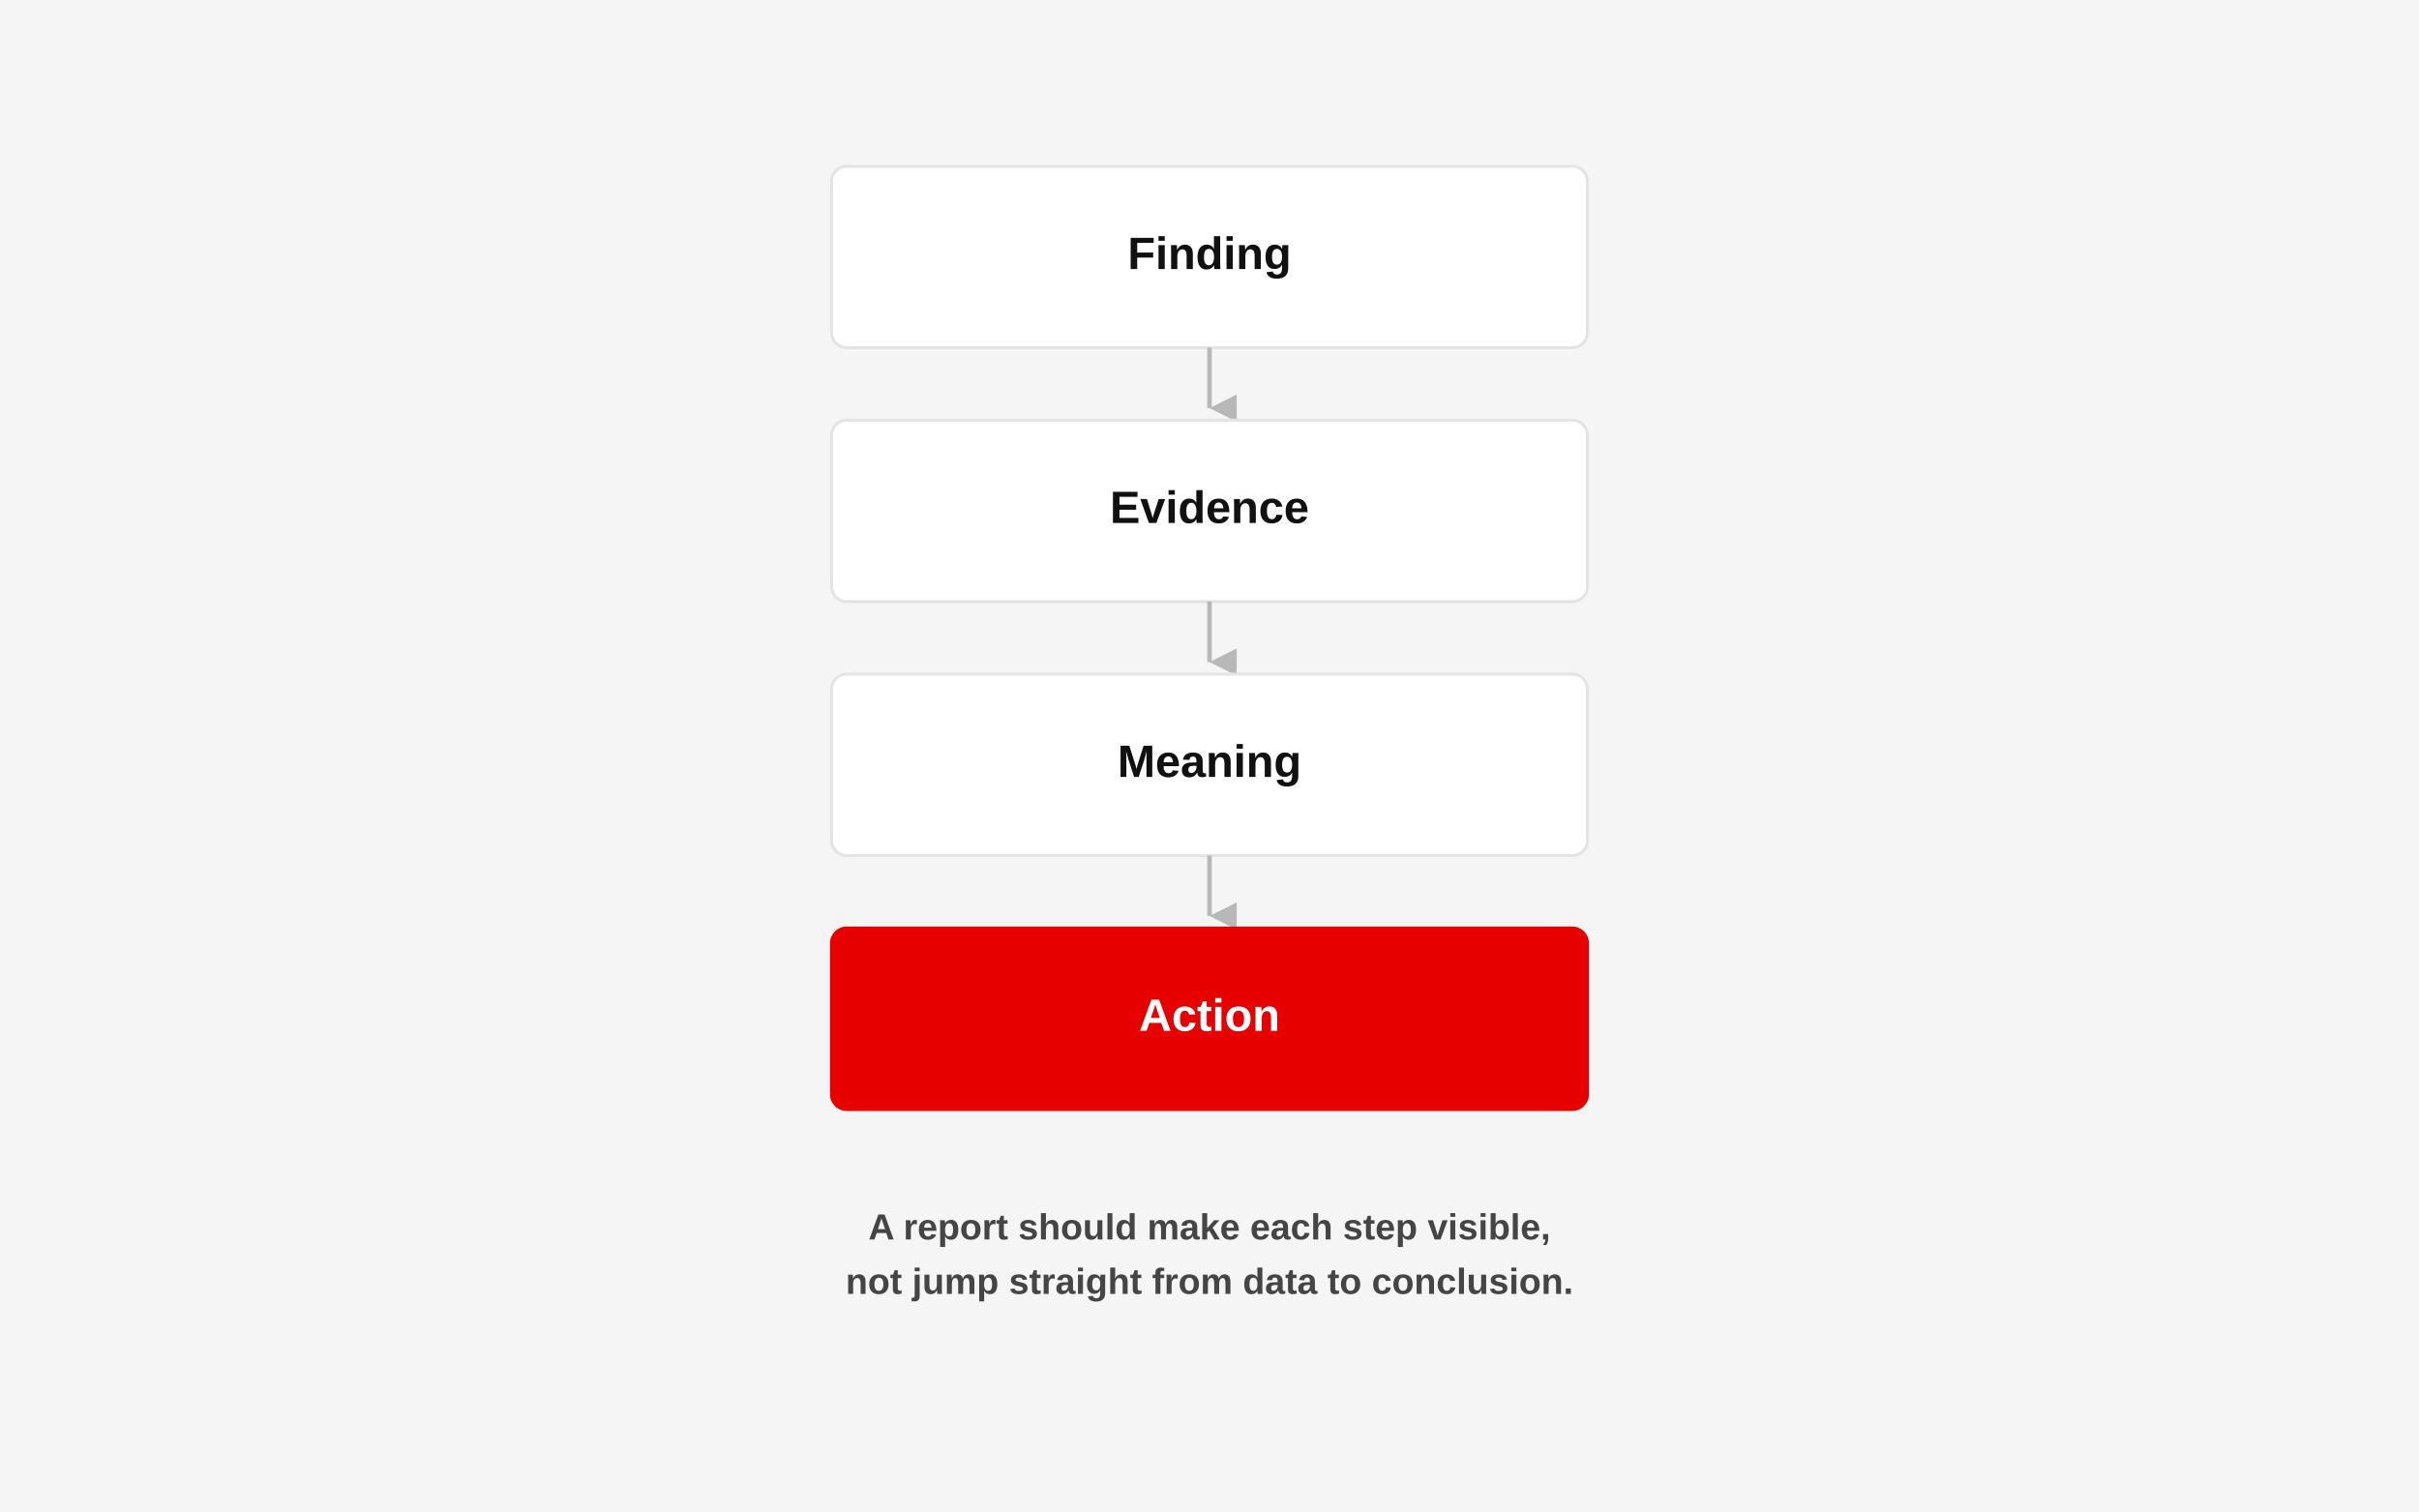
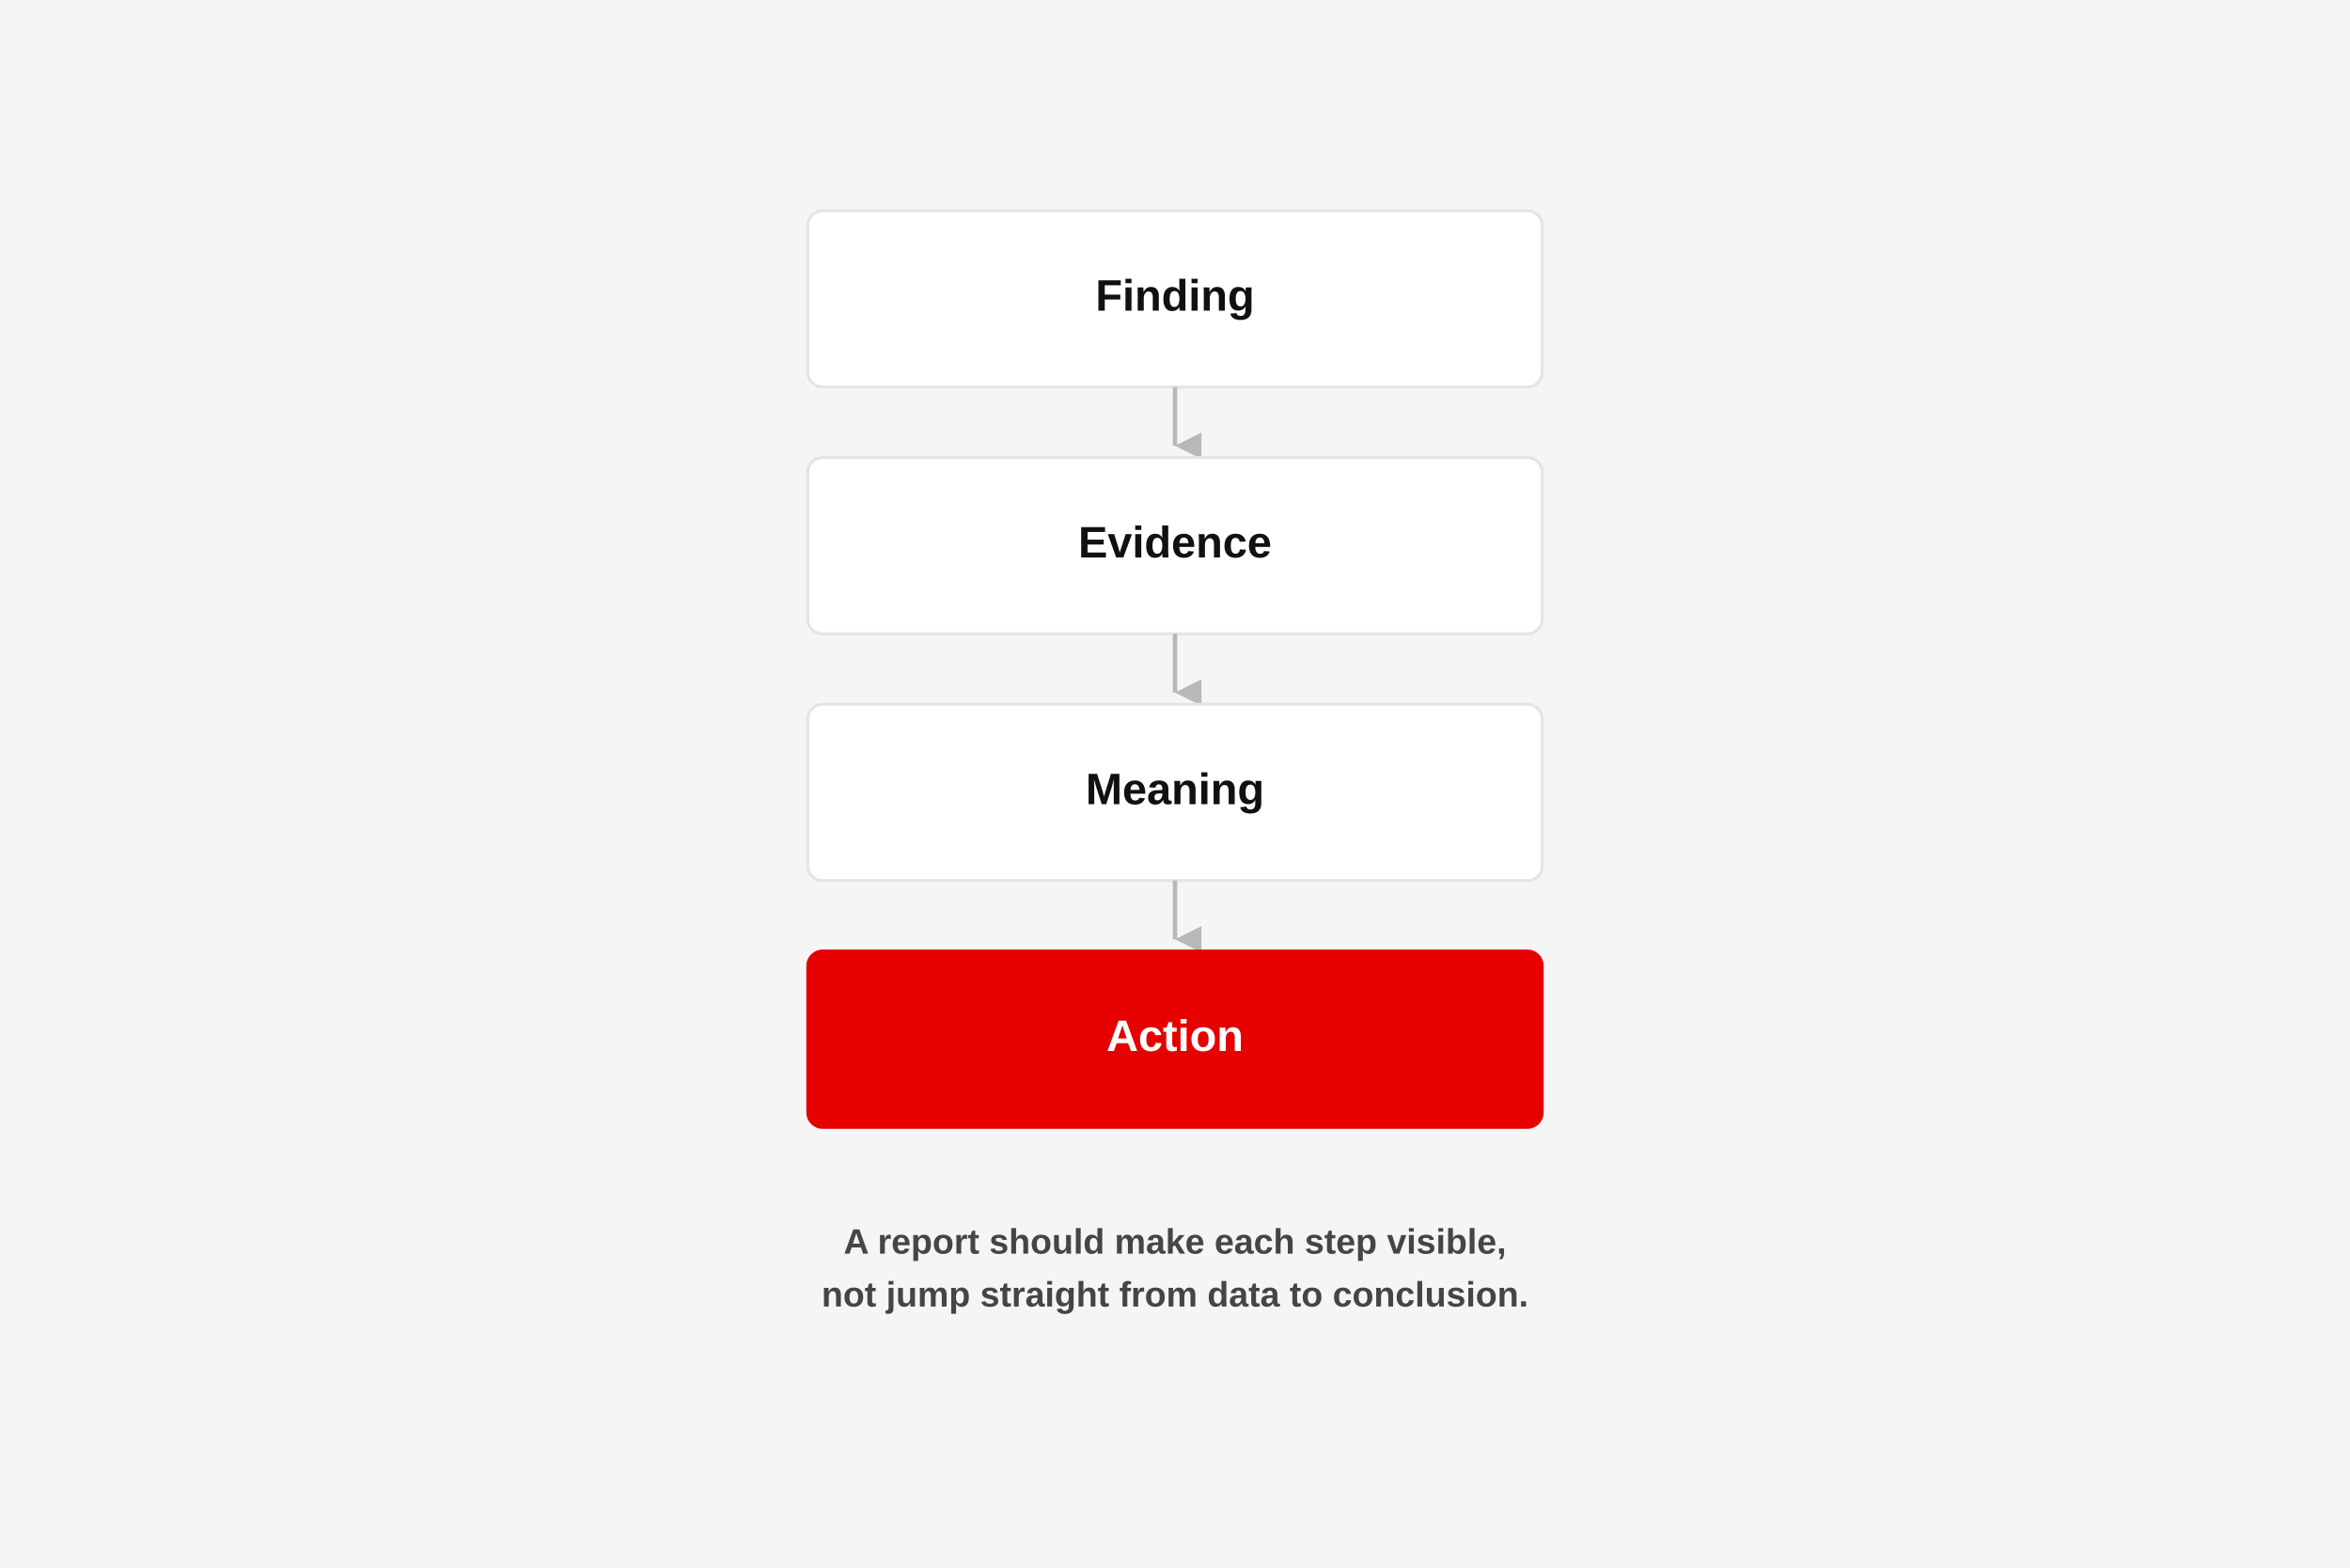
- <svg xmlns="http://www.w3.org/2000/svg" viewBox="0 0 1600 1000" role="img" aria-labelledby="title desc">
-   <rect width="1600" height="1000" fill="#f5f5f5" />
-   <defs>
-     <marker id="ir-arrow" markerWidth="10" markerHeight="10" refX="3" refY="6" orient="auto" markerUnits="strokeWidth">
-       <path d="M0,0 L6,0 L3,6 Z" fill="#b8b8b8" />
-     </marker>
-   </defs>
-   <g font-family="Arial, Helvetica, sans-serif" font-weight="700" font-size="30" text-anchor="middle">
-     <rect x="550" y="110" width="500" height="120" rx="10" fill="#ffffff" stroke="#e4e4e4" stroke-width="2" />
-     <text x="800" y="178" fill="#111111">Finding</text>
-     <path d="M 800 230 L 800 270" stroke="#b8b8b8" stroke-width="3" marker-end="url(#ir-arrow)" />
-     <rect x="550" y="278" width="500" height="120" rx="10" fill="#ffffff" stroke="#e4e4e4" stroke-width="2" />
-     <text x="800" y="346" fill="#111111">Evidence</text>
-     <path d="M 800 398 L 800 438" stroke="#b8b8b8" stroke-width="3" marker-end="url(#ir-arrow)" />
-     <rect x="550" y="446" width="500" height="120" rx="10" fill="#ffffff" stroke="#e4e4e4" stroke-width="2" />
-     <text x="800" y="514" fill="#111111">Meaning</text>
-     <path d="M 800 566 L 800 606" stroke="#b8b8b8" stroke-width="3" marker-end="url(#ir-arrow)" />
-     <rect x="550" y="614" width="500" height="120" rx="10" fill="#e60000" stroke="#e60000" stroke-width="2" />
-     <text x="800" y="682" fill="#ffffff">Action</text>
+ <svg xmlns="http://www.w3.org/2000/svg" viewBox="0 0 1600 1067" role="img" aria-labelledby="title desc">
+   <rect width="1600" height="1067" fill="#f5f5f5" />
+   <g transform="translate(0,33.5)">
+     <defs>
+       <marker id="ir-arrow" markerWidth="10" markerHeight="10" refX="3" refY="6" orient="auto" markerUnits="strokeWidth">
+         <path d="M0,0 L6,0 L3,6 Z" fill="#b8b8b8" />
+       </marker>
+     </defs>
+     <g font-family="Arial, Helvetica, sans-serif" font-weight="700" font-size="30" text-anchor="middle">
+       <rect x="550" y="110" width="500" height="120" rx="10" fill="#ffffff" stroke="#e4e4e4" stroke-width="2" />
+       <text x="800" y="178" fill="#111111">Finding</text>
+       <path d="M 800 230 L 800 270" stroke="#b8b8b8" stroke-width="3" marker-end="url(#ir-arrow)" />
+       <rect x="550" y="278" width="500" height="120" rx="10" fill="#ffffff" stroke="#e4e4e4" stroke-width="2" />
+       <text x="800" y="346" fill="#111111">Evidence</text>
+       <path d="M 800 398 L 800 438" stroke="#b8b8b8" stroke-width="3" marker-end="url(#ir-arrow)" />
+       <rect x="550" y="446" width="500" height="120" rx="10" fill="#ffffff" stroke="#e4e4e4" stroke-width="2" />
+       <text x="800" y="514" fill="#111111">Meaning</text>
+       <path d="M 800 566 L 800 606" stroke="#b8b8b8" stroke-width="3" marker-end="url(#ir-arrow)" />
+       <rect x="550" y="614" width="500" height="120" rx="10" fill="#e60000" stroke="#e60000" stroke-width="2" />
+       <text x="800" y="682" fill="#ffffff">Action</text>
+     </g>
+     <text x="800" y="820" text-anchor="middle" font-family="Arial, Helvetica, sans-serif" font-size="24" font-weight="700" fill="#454545">A report should make each step visible,</text>
+     <text x="800" y="856" text-anchor="middle" font-family="Arial, Helvetica, sans-serif" font-size="24" font-weight="700" fill="#454545">not jump straight from data to conclusion.</text>
  </g>
-   <text x="800" y="820" text-anchor="middle" font-family="Arial, Helvetica, sans-serif" font-size="24" font-weight="700" fill="#454545">A report should make each step visible,</text>
-   <text x="800" y="856" text-anchor="middle" font-family="Arial, Helvetica, sans-serif" font-size="24" font-weight="700" fill="#454545">not jump straight from data to conclusion.</text>
</svg>
